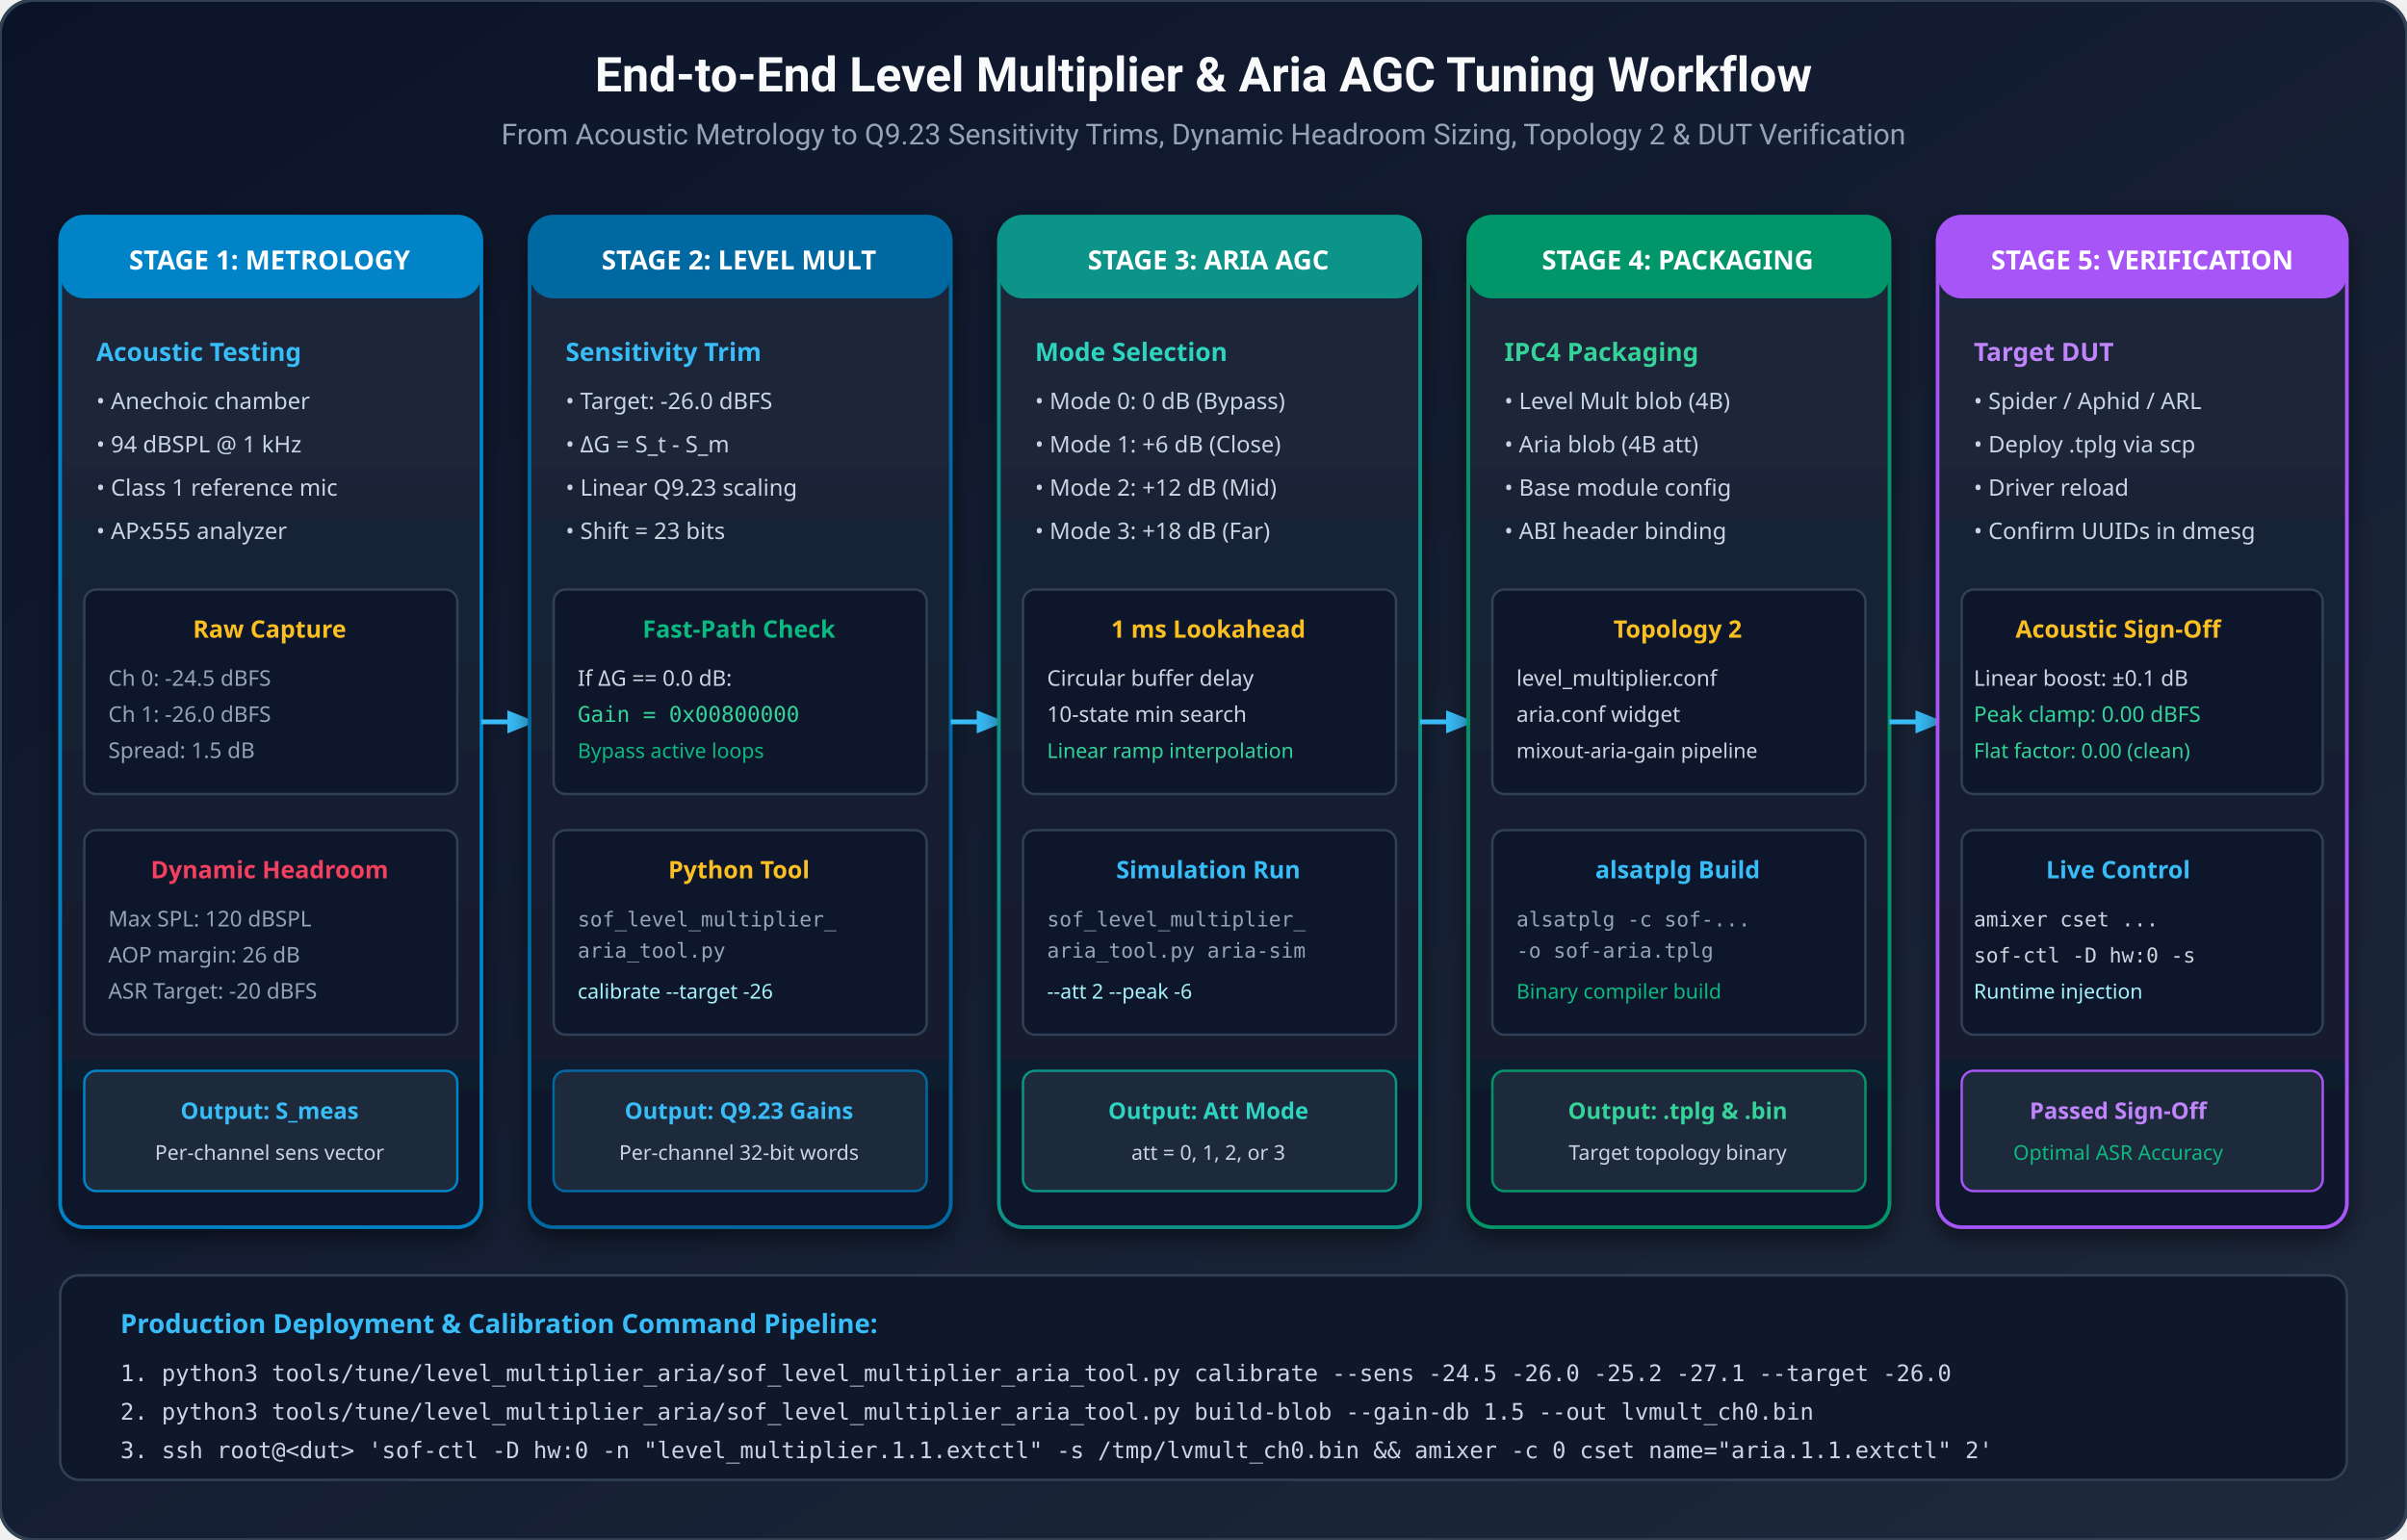
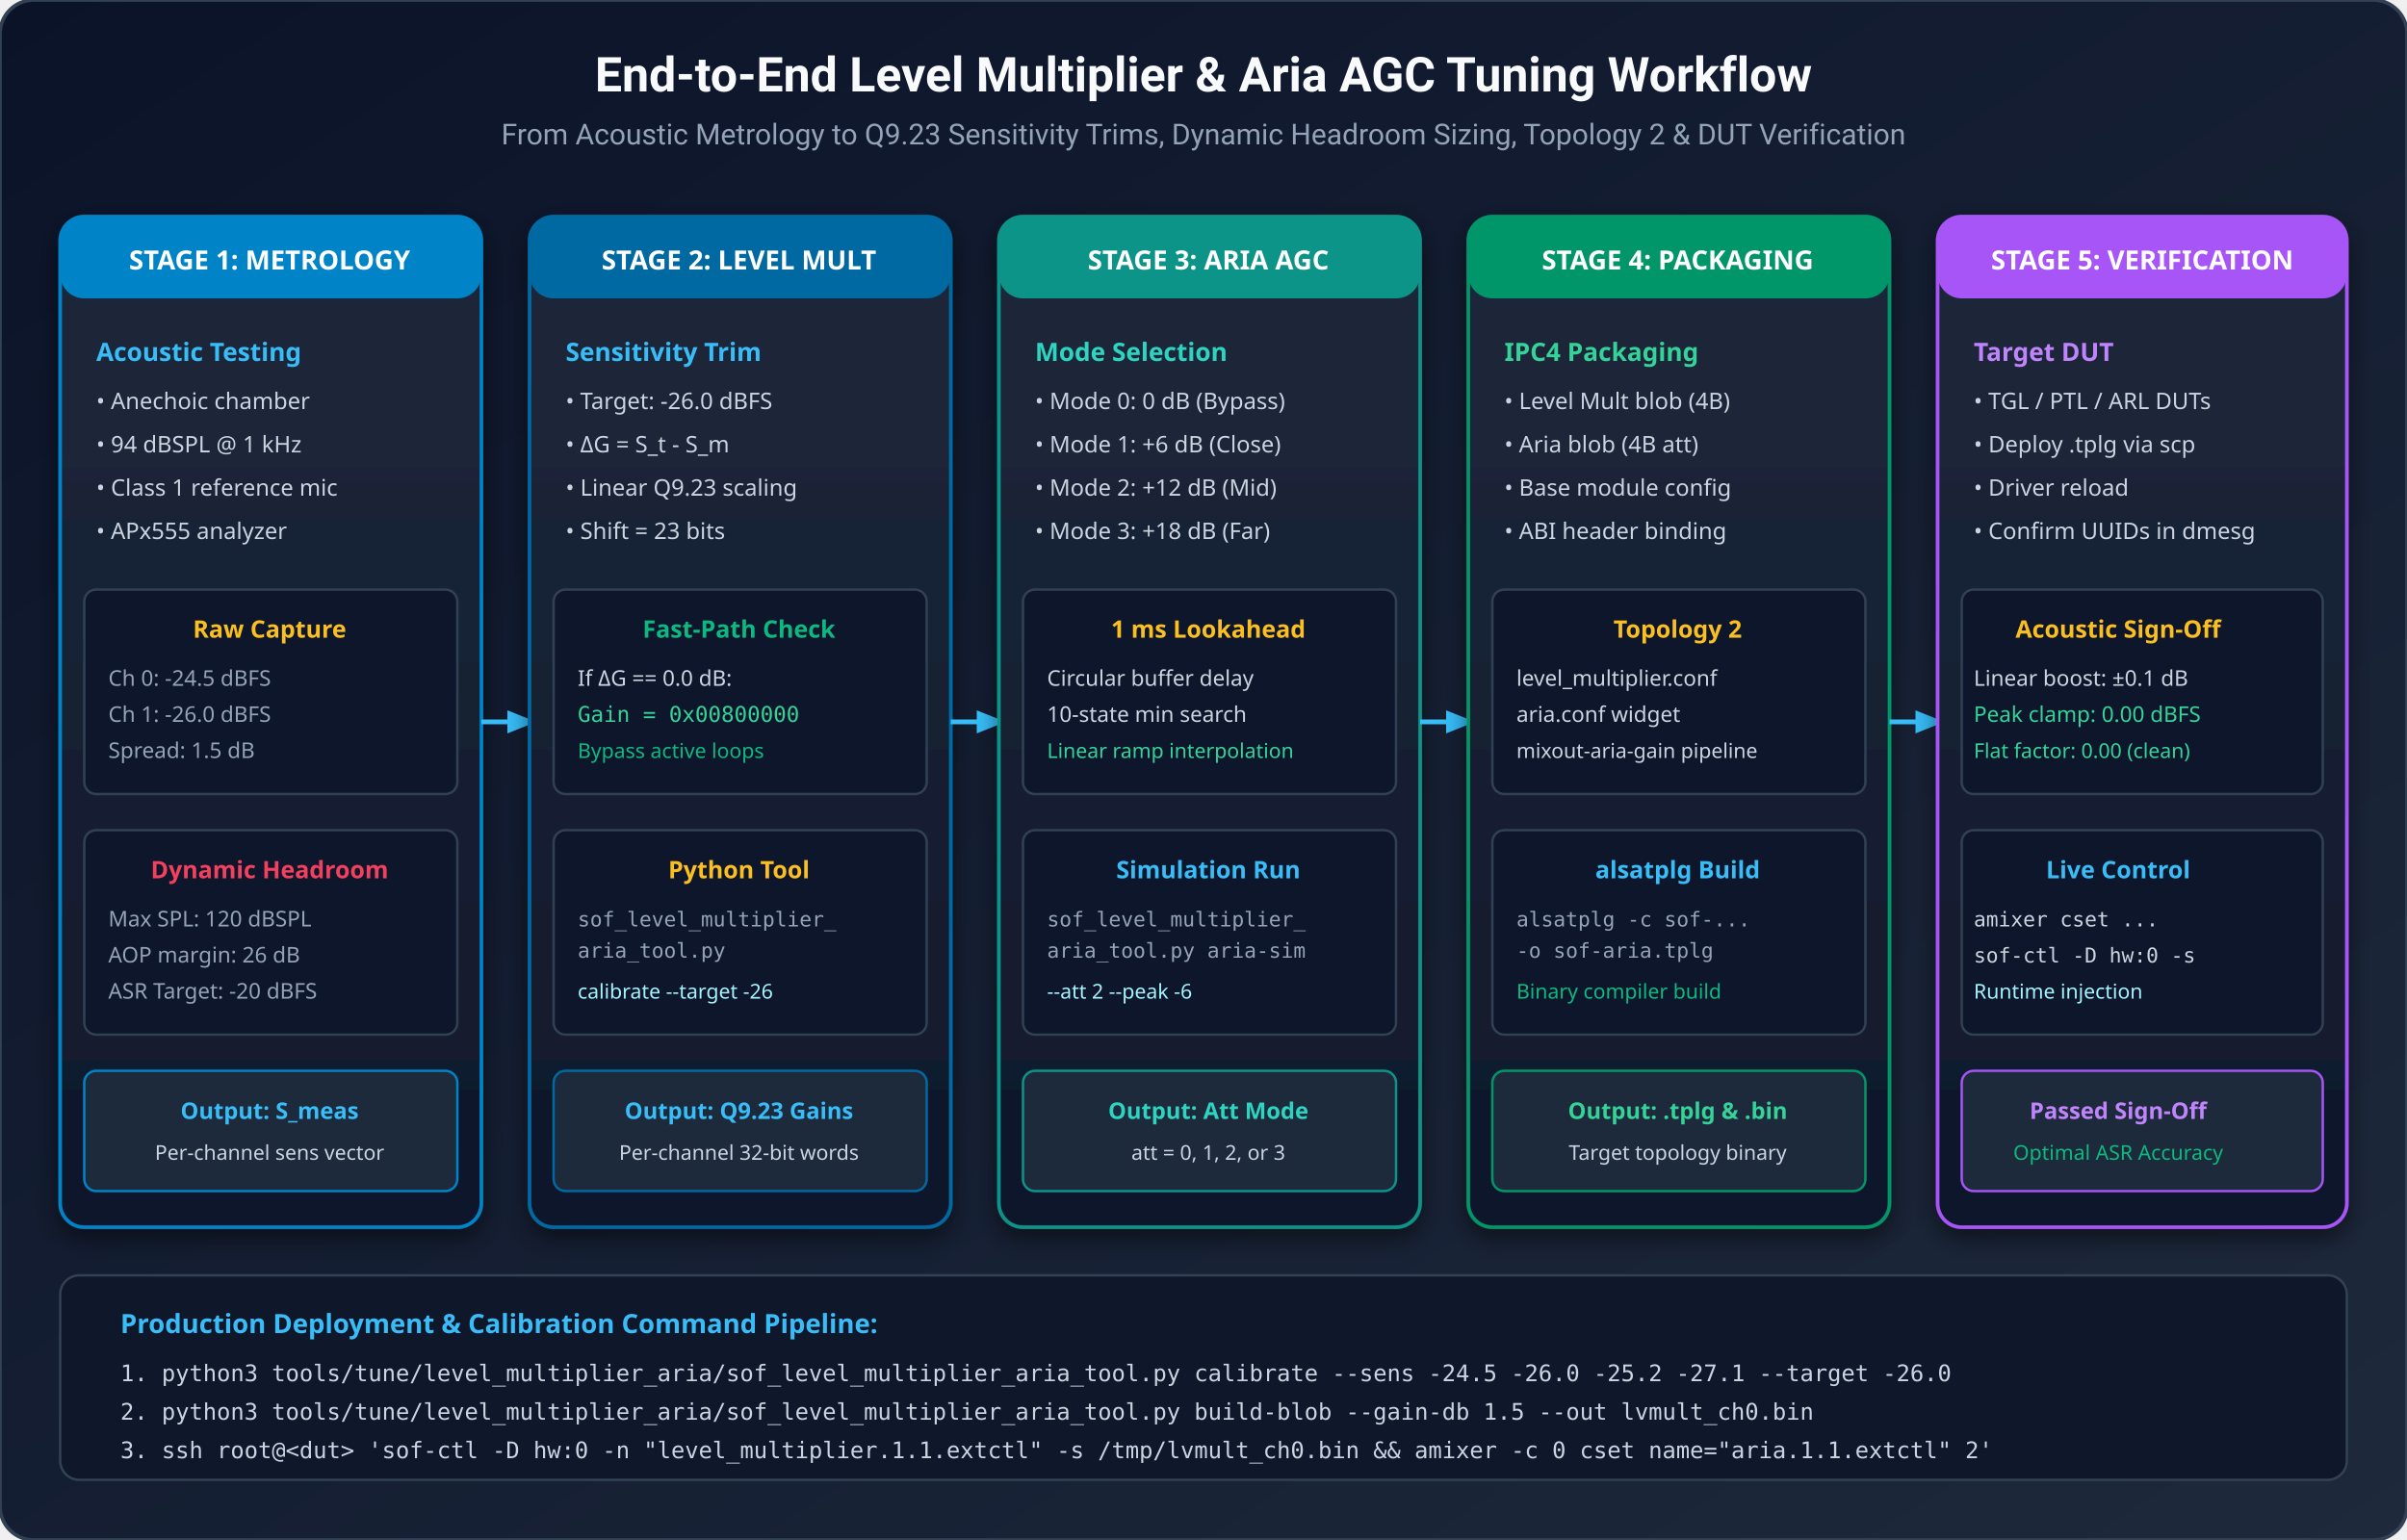
<svg xmlns="http://www.w3.org/2000/svg" viewBox="0 0 1000 640" width="100%" height="100%">
  <defs>
    <linearGradient id="bgGradWflow" x1="0%" y1="0%" x2="100%" y2="100%">
      <stop offset="0%" stop-color="#0b1329" />
      <stop offset="100%" stop-color="#1e293b" />
    </linearGradient>
    <linearGradient id="cardGradW" x1="0%" y1="0%" x2="0%" y2="100%">
      <stop offset="0%" stop-color="#1e293b" />
      <stop offset="100%" stop-color="#0f172a" />
    </linearGradient>
    <filter id="shadowW" x="-10%" y="-10%" width="120%" height="120%">
      <feDropShadow dx="0" dy="4" stdDeviation="5" flood-color="#000000" flood-opacity="0.5" />
    </filter>
  </defs>
  <rect width="1000" height="640" rx="14" fill="url(#bgGradWflow)" stroke="#334155" stroke-width="1.5" />
  <text x="500" y="38" text-anchor="middle" fill="#f8fafc" font-family="-apple-system, BlinkMacSystemFont, 'Segoe UI', Roboto, sans-serif" font-size="20" font-weight="700">
    End-to-End Level Multiplier &amp; Aria AGC Tuning Workflow
  </text>
  <text x="500" y="60" text-anchor="middle" fill="#94a3b8" font-family="-apple-system, BlinkMacSystemFont, 'Segoe UI', Roboto, sans-serif" font-size="12">
    From Acoustic Metrology to Q9.23 Sensitivity Trims, Dynamic Headroom Sizing, Topology 2 &amp; DUT Verification
  </text>
  <g transform="translate(25, 90)" filter="url(#shadowW)">
    <rect width="175" height="420" rx="10" fill="url(#cardGradW)" stroke="#0284c7" stroke-width="1.5" />
    <rect width="175" height="34" rx="10" fill="#0284c7" />
    <text x="87" y="22" text-anchor="middle" fill="#ffffff" font-family="sans-serif" font-size="11" font-weight="700">
      STAGE 1: METROLOGY
    </text>
    <text x="15" y="60" fill="#38bdf8" font-family="sans-serif" font-size="10.5" font-weight="700">Acoustic Testing</text>
    <text x="15" y="80" fill="#cbd5e1" font-family="sans-serif" font-size="9.5">• Anechoic chamber</text>
    <text x="15" y="98" fill="#cbd5e1" font-family="sans-serif" font-size="9.5">• 94 dBSPL @ 1 kHz</text>
    <text x="15" y="116" fill="#cbd5e1" font-family="sans-serif" font-size="9.5">• Class 1 reference mic</text>
    <text x="15" y="134" fill="#cbd5e1" font-family="sans-serif" font-size="9.5">• APx555 analyzer</text>
    <rect x="10" y="155" width="155" height="85" rx="5" fill="#0f172a" stroke="#334155" stroke-width="1" />
    <text x="87" y="175" text-anchor="middle" fill="#fbbf24" font-family="sans-serif" font-size="10" font-weight="700">Raw Capture</text>
    <text x="20" y="195" fill="#94a3b8" font-family="sans-serif" font-size="9">Ch 0: -24.5 dBFS</text>
    <text x="20" y="210" fill="#94a3b8" font-family="sans-serif" font-size="9">Ch 1: -26.0 dBFS</text>
    <text x="20" y="225" fill="#94a3b8" font-family="sans-serif" font-size="9">Spread: 1.5 dB</text>
    <rect x="10" y="255" width="155" height="85" rx="5" fill="#0f172a" stroke="#334155" stroke-width="1" />
    <text x="87" y="275" text-anchor="middle" fill="#f43f5e" font-family="sans-serif" font-size="10" font-weight="700">Dynamic Headroom</text>
    <text x="20" y="295" fill="#94a3b8" font-family="sans-serif" font-size="9">Max SPL: 120 dBSPL</text>
    <text x="20" y="310" fill="#94a3b8" font-family="sans-serif" font-size="9">AOP margin: 26 dB</text>
    <text x="20" y="325" fill="#94a3b8" font-family="sans-serif" font-size="9">ASR Target: -20 dBFS</text>
    <rect x="10" y="355" width="155" height="50" rx="5" fill="#1e293b" stroke="#0284c7" stroke-width="1" />
    <text x="87" y="375" text-anchor="middle" fill="#38bdf8" font-family="sans-serif" font-size="9.5" font-weight="700">Output: S_meas</text>
    <text x="87" y="392" text-anchor="middle" fill="#cbd5e1" font-family="sans-serif" font-size="8.5">Per-channel sens vector</text>
  </g>
  <path d="M 200 300 L 218 300" stroke="#38bdf8" stroke-width="2" marker-end="url(#arrowBlueWflow)" />
  <g transform="translate(220, 90)" filter="url(#shadowW)">
    <rect width="175" height="420" rx="10" fill="url(#cardGradW)" stroke="#0369a1" stroke-width="1.5" />
    <rect width="175" height="34" rx="10" fill="#0369a1" />
    <text x="87" y="22" text-anchor="middle" fill="#ffffff" font-family="sans-serif" font-size="11" font-weight="700">
      STAGE 2: LEVEL MULT
    </text>
    <text x="15" y="60" fill="#38bdf8" font-family="sans-serif" font-size="10.5" font-weight="700">Sensitivity Trim</text>
    <text x="15" y="80" fill="#cbd5e1" font-family="sans-serif" font-size="9.5">• Target: -26.0 dBFS</text>
    <text x="15" y="98" fill="#cbd5e1" font-family="sans-serif" font-size="9.5">• ΔG = S_t - S_m</text>
    <text x="15" y="116" fill="#cbd5e1" font-family="sans-serif" font-size="9.5">• Linear Q9.23 scaling</text>
    <text x="15" y="134" fill="#cbd5e1" font-family="sans-serif" font-size="9.5">• Shift = 23 bits</text>
    <rect x="10" y="155" width="155" height="85" rx="5" fill="#0f172a" stroke="#334155" stroke-width="1" />
    <text x="87" y="175" text-anchor="middle" fill="#10b981" font-family="sans-serif" font-size="10" font-weight="700">Fast-Path Check</text>
    <text x="20" y="195" fill="#cbd5e1" font-family="sans-serif" font-size="9">If ΔG == 0.0 dB:</text>
    <text x="20" y="210" fill="#34d399" font-family="monospace" font-size="9">Gain = 0x00800000</text>
    <text x="20" y="225" fill="#10b981" font-family="sans-serif" font-size="8.5">Bypass active loops</text>
    <rect x="10" y="255" width="155" height="85" rx="5" fill="#0f172a" stroke="#334155" stroke-width="1" />
    <text x="87" y="275" text-anchor="middle" fill="#fbbf24" font-family="sans-serif" font-size="10" font-weight="700">Python Tool</text>
    <text x="20" y="295" fill="#94a3b8" font-family="monospace" font-size="8.5">sof_level_multiplier_</text>
    <text x="20" y="308" fill="#94a3b8" font-family="monospace" font-size="8.5">aria_tool.py</text>
    <text x="20" y="325" fill="#a5f3fc" font-family="sans-serif" font-size="8.5">calibrate --target -26</text>
    <rect x="10" y="355" width="155" height="50" rx="5" fill="#1e293b" stroke="#0369a1" stroke-width="1" />
    <text x="87" y="375" text-anchor="middle" fill="#38bdf8" font-family="sans-serif" font-size="9.5" font-weight="700">Output: Q9.23 Gains</text>
    <text x="87" y="392" text-anchor="middle" fill="#cbd5e1" font-family="sans-serif" font-size="8.5">Per-channel 32-bit words</text>
  </g>
  <path d="M 395 300 L 413 300" stroke="#38bdf8" stroke-width="2" marker-end="url(#arrowBlueWflow)" />
  <g transform="translate(415, 90)" filter="url(#shadowW)">
    <rect width="175" height="420" rx="10" fill="url(#cardGradW)" stroke="#0d9488" stroke-width="1.5" />
    <rect width="175" height="34" rx="10" fill="#0d9488" />
    <text x="87" y="22" text-anchor="middle" fill="#ffffff" font-family="sans-serif" font-size="11" font-weight="700">
      STAGE 3: ARIA AGC
    </text>
    <text x="15" y="60" fill="#2dd4bf" font-family="sans-serif" font-size="10.5" font-weight="700">Mode Selection</text>
    <text x="15" y="80" fill="#cbd5e1" font-family="sans-serif" font-size="9.5">• Mode 0: 0 dB (Bypass)</text>
    <text x="15" y="98" fill="#cbd5e1" font-family="sans-serif" font-size="9.5">• Mode 1: +6 dB (Close)</text>
    <text x="15" y="116" fill="#cbd5e1" font-family="sans-serif" font-size="9.5">• Mode 2: +12 dB (Mid)</text>
    <text x="15" y="134" fill="#cbd5e1" font-family="sans-serif" font-size="9.5">• Mode 3: +18 dB (Far)</text>
    <rect x="10" y="155" width="155" height="85" rx="5" fill="#0f172a" stroke="#334155" stroke-width="1" />
    <text x="87" y="175" text-anchor="middle" fill="#fbbf24" font-family="sans-serif" font-size="10" font-weight="700">1 ms Lookahead</text>
    <text x="20" y="195" fill="#cbd5e1" font-family="sans-serif" font-size="9">Circular buffer delay</text>
    <text x="20" y="210" fill="#cbd5e1" font-family="sans-serif" font-size="9">10-state min search</text>
    <text x="20" y="225" fill="#34d399" font-family="sans-serif" font-size="8.5">Linear ramp interpolation</text>
    <rect x="10" y="255" width="155" height="85" rx="5" fill="#0f172a" stroke="#334155" stroke-width="1" />
    <text x="87" y="275" text-anchor="middle" fill="#38bdf8" font-family="sans-serif" font-size="10" font-weight="700">Simulation Run</text>
    <text x="20" y="295" fill="#94a3b8" font-family="monospace" font-size="8.5">sof_level_multiplier_</text>
    <text x="20" y="308" fill="#94a3b8" font-family="monospace" font-size="8.5">aria_tool.py aria-sim</text>
    <text x="20" y="325" fill="#a5f3fc" font-family="sans-serif" font-size="8.5">--att 2 --peak -6</text>
    <rect x="10" y="355" width="155" height="50" rx="5" fill="#1e293b" stroke="#0d9488" stroke-width="1" />
    <text x="87" y="375" text-anchor="middle" fill="#2dd4bf" font-family="sans-serif" font-size="9.5" font-weight="700">Output: Att Mode</text>
    <text x="87" y="392" text-anchor="middle" fill="#cbd5e1" font-family="sans-serif" font-size="8.5">att = 0, 1, 2, or 3</text>
  </g>
  <path d="M 590 300 L 608 300" stroke="#38bdf8" stroke-width="2" marker-end="url(#arrowBlueWflow)" />
  <g transform="translate(610, 90)" filter="url(#shadowW)">
    <rect width="175" height="420" rx="10" fill="url(#cardGradW)" stroke="#059669" stroke-width="1.5" />
    <rect width="175" height="34" rx="10" fill="#059669" />
    <text x="87" y="22" text-anchor="middle" fill="#ffffff" font-family="sans-serif" font-size="11" font-weight="700">
      STAGE 4: PACKAGING
    </text>
    <text x="15" y="60" fill="#34d399" font-family="sans-serif" font-size="10.5" font-weight="700">IPC4 Packaging</text>
    <text x="15" y="80" fill="#cbd5e1" font-family="sans-serif" font-size="9.5">• Level Mult blob (4B)</text>
    <text x="15" y="98" fill="#cbd5e1" font-family="sans-serif" font-size="9.5">• Aria blob (4B att)</text>
    <text x="15" y="116" fill="#cbd5e1" font-family="sans-serif" font-size="9.5">• Base module config</text>
    <text x="15" y="134" fill="#cbd5e1" font-family="sans-serif" font-size="9.5">• ABI header binding</text>
    <rect x="10" y="155" width="155" height="85" rx="5" fill="#0f172a" stroke="#334155" stroke-width="1" />
    <text x="87" y="175" text-anchor="middle" fill="#fbbf24" font-family="sans-serif" font-size="10" font-weight="700">Topology 2</text>
    <text x="20" y="195" fill="#cbd5e1" font-family="sans-serif" font-size="9">level_multiplier.conf</text>
    <text x="20" y="210" fill="#cbd5e1" font-family="sans-serif" font-size="9">aria.conf widget</text>
    <text x="20" y="225" fill="#cbd5e1" font-family="sans-serif" font-size="8.5">mixout-aria-gain pipeline</text>
    <rect x="10" y="255" width="155" height="85" rx="5" fill="#0f172a" stroke="#334155" stroke-width="1" />
    <text x="87" y="275" text-anchor="middle" fill="#38bdf8" font-family="sans-serif" font-size="10" font-weight="700">alsatplg Build</text>
    <text x="20" y="295" fill="#94a3b8" font-family="monospace" font-size="8.5">alsatplg -c sof-...</text>
    <text x="20" y="308" fill="#94a3b8" font-family="monospace" font-size="8.5">-o sof-aria.tplg</text>
    <text x="20" y="325" fill="#10b981" font-family="sans-serif" font-size="8.5">Binary compiler build</text>
    <rect x="10" y="355" width="155" height="50" rx="5" fill="#1e293b" stroke="#059669" stroke-width="1" />
    <text x="87" y="375" text-anchor="middle" fill="#34d399" font-family="sans-serif" font-size="9.5" font-weight="700">Output: .tplg &amp; .bin</text>
    <text x="87" y="392" text-anchor="middle" fill="#cbd5e1" font-family="sans-serif" font-size="8.5">Target topology binary</text>
  </g>
  <path d="M 785 300 L 803 300" stroke="#38bdf8" stroke-width="2" marker-end="url(#arrowBlueWflow)" />
  <g transform="translate(805, 90)" filter="url(#shadowW)">
    <rect width="170" height="420" rx="10" fill="url(#cardGradW)" stroke="#a855f7" stroke-width="1.5" />
    <rect width="170" height="34" rx="10" fill="#a855f7" />
    <text x="85" y="22" text-anchor="middle" fill="#ffffff" font-family="sans-serif" font-size="11" font-weight="700">
      STAGE 5: VERIFICATION
    </text>
    <text x="15" y="60" fill="#c084fc" font-family="sans-serif" font-size="10.5" font-weight="700">Target DUT</text>
-     <text x="15" y="80" fill="#cbd5e1" font-family="sans-serif" font-size="9.5">• Spider / Aphid / ARL</text>
+     <text x="15" y="80" fill="#cbd5e1" font-family="sans-serif" font-size="9.5">• TGL / PTL / ARL DUTs</text>
    <text x="15" y="98" fill="#cbd5e1" font-family="sans-serif" font-size="9.5">• Deploy .tplg via scp</text>
    <text x="15" y="116" fill="#cbd5e1" font-family="sans-serif" font-size="9.5">• Driver reload</text>
    <text x="15" y="134" fill="#cbd5e1" font-family="sans-serif" font-size="9.5">• Confirm UUIDs in dmesg</text>
    <rect x="10" y="155" width="150" height="85" rx="5" fill="#0f172a" stroke="#334155" stroke-width="1" />
    <text x="75" y="175" text-anchor="middle" fill="#fbbf24" font-family="sans-serif" font-size="10" font-weight="700">Acoustic Sign-Off</text>
    <text x="15" y="195" fill="#cbd5e1" font-family="sans-serif" font-size="9">Linear boost: ±0.1 dB</text>
    <text x="15" y="210" fill="#34d399" font-family="sans-serif" font-size="9">Peak clamp: 0.00 dBFS</text>
    <text x="15" y="225" fill="#34d399" font-family="sans-serif" font-size="8.5">Flat factor: 0.00 (clean)</text>
    <rect x="10" y="255" width="150" height="85" rx="5" fill="#0f172a" stroke="#334155" stroke-width="1" />
    <text x="75" y="275" text-anchor="middle" fill="#38bdf8" font-family="sans-serif" font-size="10" font-weight="700">Live Control</text>
    <text x="15" y="295" fill="#cbd5e1" font-family="monospace" font-size="8.5">amixer cset ...</text>
    <text x="15" y="310" fill="#cbd5e1" font-family="monospace" font-size="8.5">sof-ctl -D hw:0 -s</text>
    <text x="15" y="325" fill="#a5f3fc" font-family="sans-serif" font-size="8.5">Runtime injection</text>
    <rect x="10" y="355" width="150" height="50" rx="5" fill="#1e293b" stroke="#a855f7" stroke-width="1" />
    <text x="75" y="375" text-anchor="middle" fill="#c084fc" font-family="sans-serif" font-size="9.5" font-weight="700">Passed Sign-Off</text>
    <text x="75" y="392" text-anchor="middle" fill="#10b981" font-family="sans-serif" font-size="8.5">Optimal ASR Accuracy</text>
  </g>
  <g transform="translate(25, 530)">
    <rect width="950" height="85" rx="8" fill="#0f172a" stroke="#334155" stroke-width="1" />
    <text x="25" y="24" fill="#38bdf8" font-family="sans-serif" font-size="11" font-weight="700">
      Production Deployment &amp; Calibration Command Pipeline:
    </text>
    <text x="25" y="44" fill="#cbd5e1" font-family="monospace" font-size="9.5">
      1. python3 tools/tune/level_multiplier_aria/sof_level_multiplier_aria_tool.py calibrate --sens -24.5 -26.0 -25.2 -27.1 --target -26.0
    </text>
    <text x="25" y="60" fill="#cbd5e1" font-family="monospace" font-size="9.5">
      2. python3 tools/tune/level_multiplier_aria/sof_level_multiplier_aria_tool.py build-blob --gain-db 1.5 --out lvmult_ch0.bin
    </text>
    <text x="25" y="76" fill="#cbd5e1" font-family="monospace" font-size="9.5">
      3. ssh root@&lt;dut&gt; 'sof-ctl -D hw:0 -n "level_multiplier.1.1.extctl" -s /tmp/lvmult_ch0.bin &amp;&amp; amixer -c 0 cset name="aria.1.1.extctl" 2'
    </text>
  </g>
  <defs>
    <marker id="arrowBlueWflow" viewBox="0 0 10 10" refX="6" refY="5" markerWidth="6" markerHeight="6" orient="auto-start-reverse">
      <path d="M 0 1 L 10 5 L 0 9 z" fill="#38bdf8" />
    </marker>
  </defs>
</svg>
